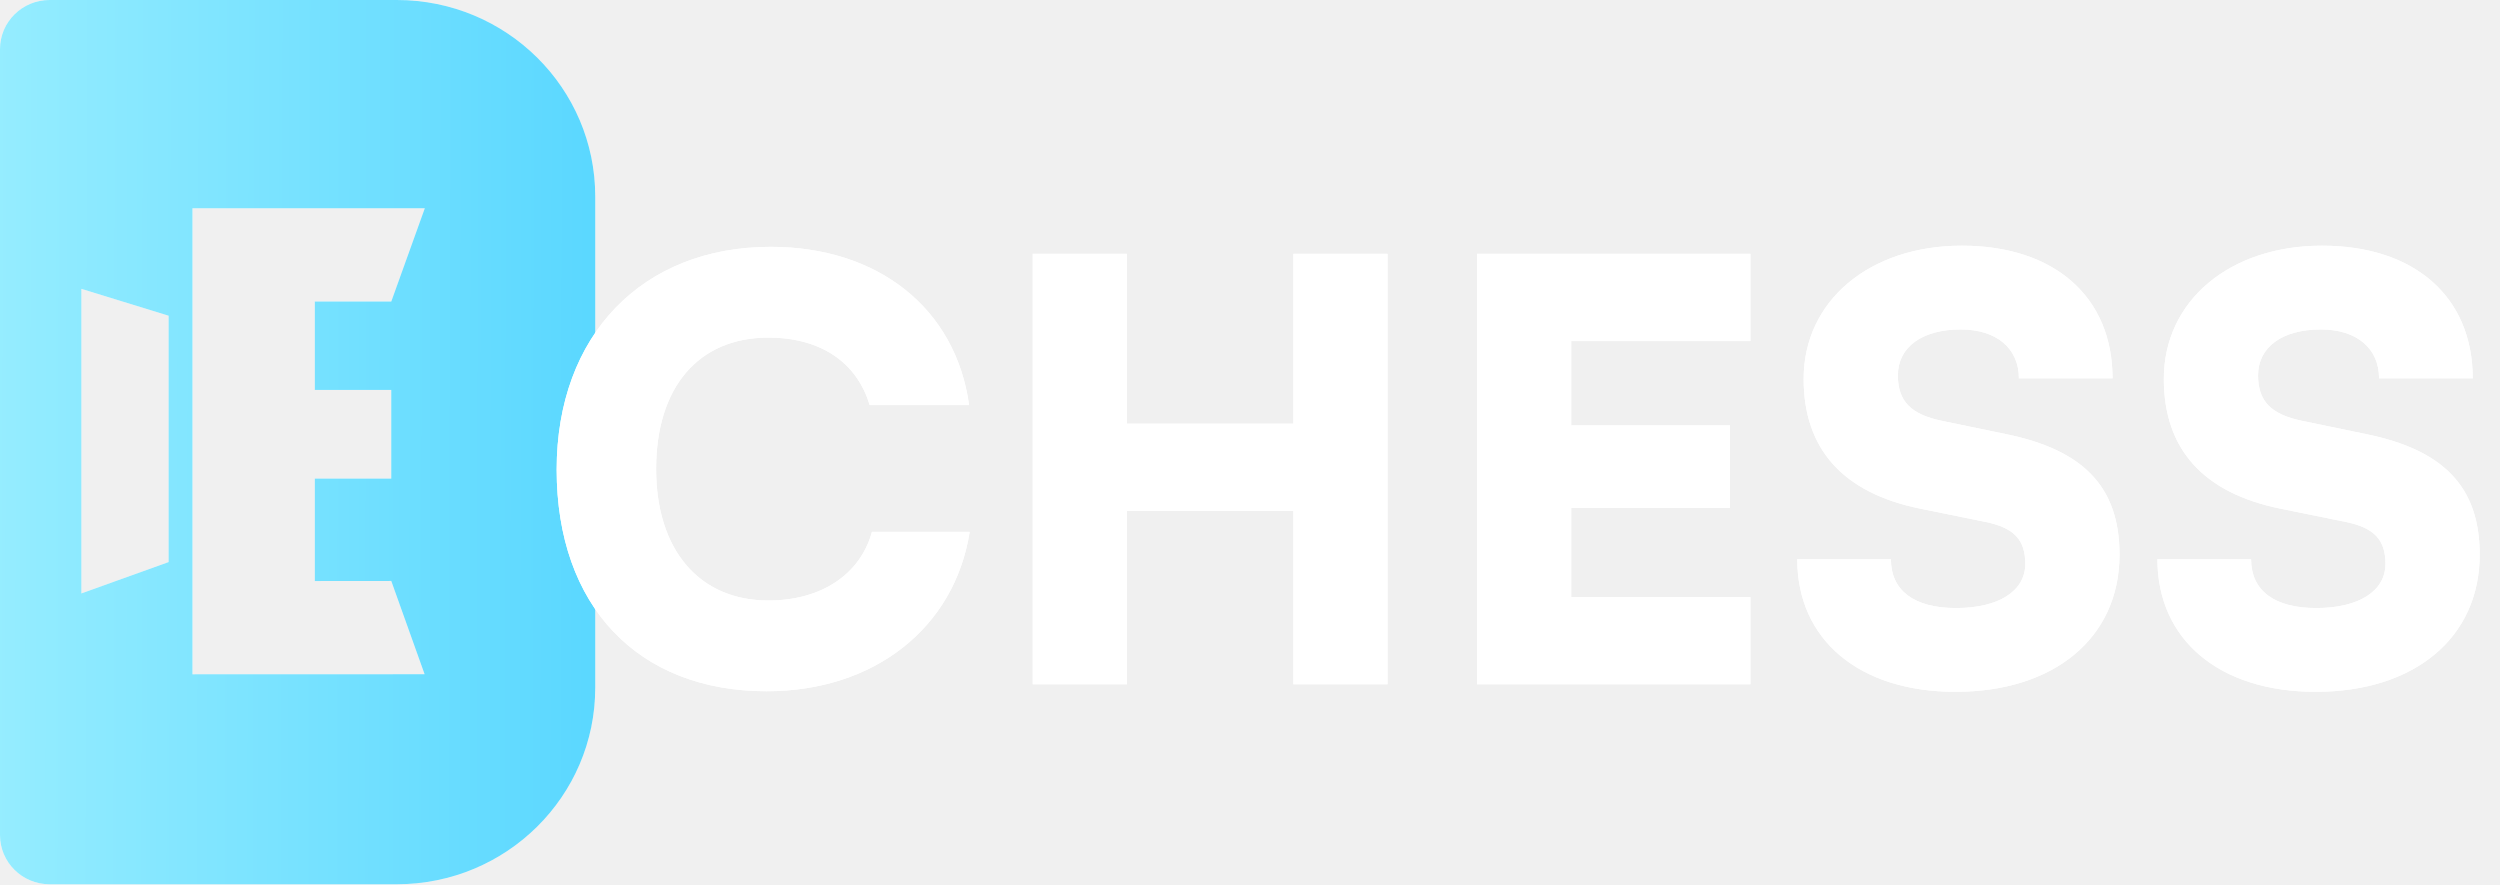
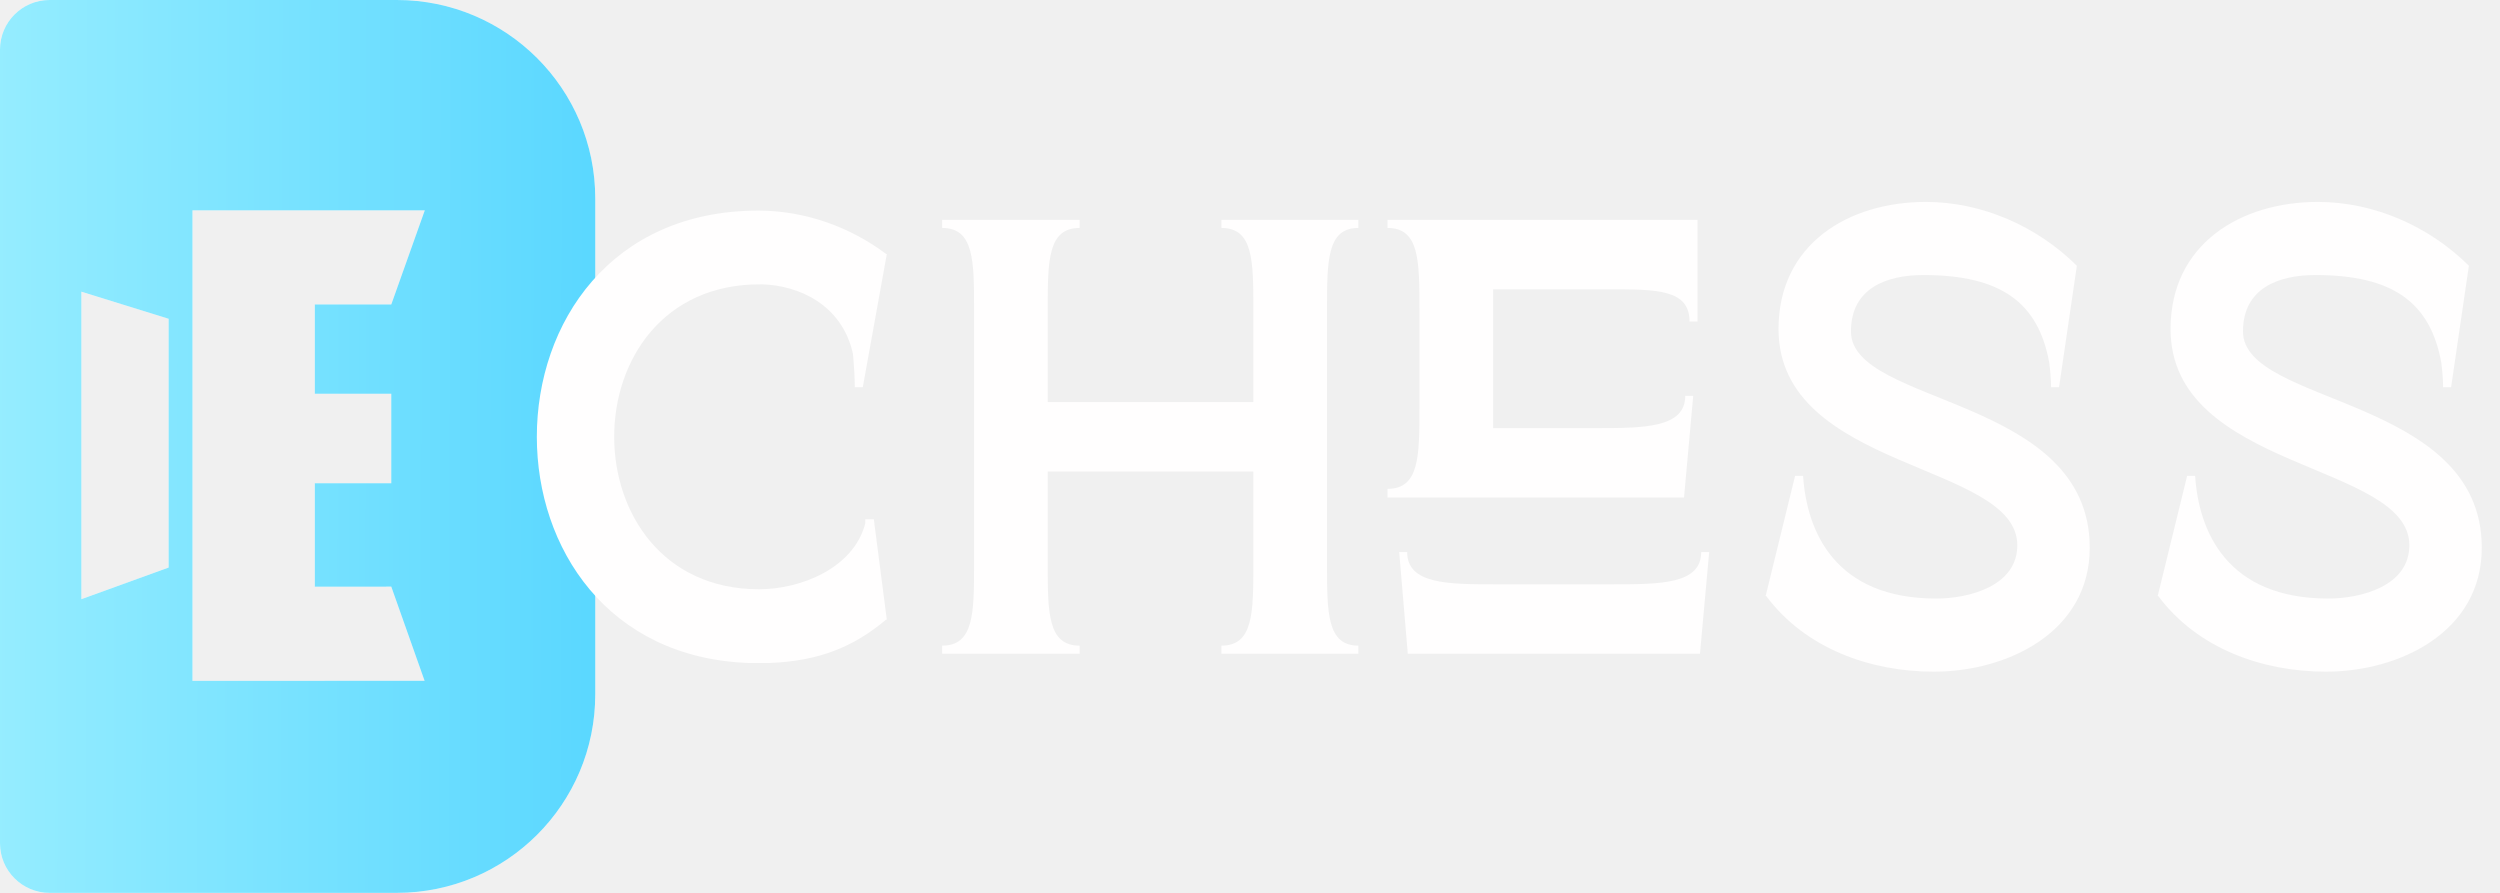
- <svg xmlns="http://www.w3.org/2000/svg" width="622" height="220" viewBox="0 0 622 220" fill="none">
-   <path fill-rule="evenodd" clip-rule="evenodd" d="M0 12.222C0 5.472 5.525 0 12.341 0H98.73C125.994 0 148.095 21.888 148.095 48.889V171.111C148.095 198.112 125.994 220 98.73 220H12.341C5.525 220 0 214.528 0 207.778V12.222ZM47.884 51.822H105.689L97.346 75.025H78.328V97.011H97.346V119.068H78.328V144.563L97.346 144.544L105.641 167.747L47.884 167.766V51.822ZM41.96 139.842V78.553L20.24 71.867L20.24 147.644L41.96 139.842Z" fill="white" />
-   <path fill-rule="evenodd" clip-rule="evenodd" d="M0 12.222C0 5.472 5.525 0 12.341 0H98.73C125.994 0 148.095 21.888 148.095 48.889V171.111C148.095 198.112 125.994 220 98.73 220H12.341C5.525 220 0 214.528 0 207.778V12.222ZM47.884 51.822H105.689L97.346 75.025H78.328V97.011H97.346V119.068H78.328V144.563L97.346 144.544L105.641 167.747L47.884 167.766V51.822ZM41.96 139.842V78.553L20.24 71.867L20.24 147.644L41.96 139.842Z" fill="url(#paint0_linear_1234_2086)" fill-opacity="0.7" />
-   <path d="M538.359 94.267C538.359 74.874 554.714 61.126 577.727 61.126C600.74 61.126 615.214 73.862 615.214 94.122H591.911C591.911 86.597 586.266 81.966 577.437 81.966C567.885 81.966 561.806 86.307 561.806 93.398C561.806 99.911 565.135 103.095 572.661 104.687L588.727 108.015C607.832 111.922 616.95 121.04 616.95 137.972C616.95 158.667 600.74 172.125 576.135 172.125C552.253 172.125 536.766 159.245 536.766 139.13H560.069C560.069 146.944 565.858 151.286 576.28 151.286C586.845 151.286 593.503 147.089 593.503 140.287C593.503 134.354 590.753 131.315 583.661 129.868L567.306 126.539C548.201 122.632 538.359 111.778 538.359 94.267Z" fill="white" />
-   <path d="M538.359 94.267C538.359 74.874 554.714 61.126 577.727 61.126C600.74 61.126 615.214 73.862 615.214 94.122H591.911C591.911 86.597 586.266 81.966 577.437 81.966C567.885 81.966 561.806 86.307 561.806 93.398C561.806 99.911 565.135 103.095 572.661 104.687L588.727 108.015C607.832 111.922 616.95 121.04 616.95 137.972C616.95 158.667 600.74 172.125 576.135 172.125C552.253 172.125 536.766 159.245 536.766 139.13H560.069C560.069 146.944 565.858 151.286 576.28 151.286C586.845 151.286 593.503 147.089 593.503 140.287C593.503 134.354 590.753 131.315 583.661 129.868L567.306 126.539C548.201 122.632 538.359 111.778 538.359 94.267Z" fill="white" />
-   <path d="M448.746 94.267C448.746 74.874 465.102 61.126 488.115 61.126C511.128 61.126 525.601 73.862 525.601 94.122H502.299C502.299 86.597 496.654 81.966 487.825 81.966C478.273 81.966 472.194 86.307 472.194 93.398C472.194 99.911 475.523 103.095 483.049 104.687L499.115 108.015C518.22 111.922 527.338 121.04 527.338 137.972C527.338 158.667 511.128 172.125 486.523 172.125C462.641 172.125 447.154 159.245 447.154 139.13H470.457C470.457 146.944 476.246 151.286 486.667 151.286C497.233 151.286 503.891 147.089 503.891 140.287C503.891 134.354 501.141 131.315 494.049 129.868L477.694 126.539C458.588 122.632 448.746 111.778 448.746 94.267Z" fill="white" />
-   <path d="M448.746 94.267C448.746 74.874 465.102 61.126 488.115 61.126C511.128 61.126 525.601 73.862 525.601 94.122H502.299C502.299 86.597 496.654 81.966 487.825 81.966C478.273 81.966 472.194 86.307 472.194 93.398C472.194 99.911 475.523 103.095 483.049 104.687L499.115 108.015C518.22 111.922 527.338 121.04 527.338 137.972C527.338 158.667 511.128 172.125 486.523 172.125C462.641 172.125 447.154 159.245 447.154 139.13H470.457C470.457 146.944 476.246 151.286 486.667 151.286C497.233 151.286 503.891 147.089 503.891 140.287C503.891 134.354 501.141 131.315 494.049 129.868L477.694 126.539C458.588 122.632 448.746 111.778 448.746 94.267Z" fill="white" />
-   <path d="M435.497 170.244H367.471V63.152H435.497V84.86H390.919V105.844H430.432V126.394H390.919V148.536H435.497V170.244Z" fill="white" />
-   <path d="M435.497 170.244H367.471V63.152H435.497V84.86H390.919V105.844H430.432V126.394H390.919V148.536H435.497V170.244Z" fill="white" />
-   <path d="M280.388 170.244H256.94V63.152H280.388V105.41H321.782V63.152H345.229V170.244H321.782V127.118H280.388V170.244Z" fill="white" />
-   <path d="M280.388 170.244H256.94V63.152H280.388V105.41H321.782V63.152H345.229V170.244H321.782V127.118H280.388V170.244Z" fill="white" />
-   <path d="M190.746 171.981C158.615 171.981 138.496 150.707 138.496 116.843C138.496 83.413 159.772 61.416 191.759 61.416C218.535 61.416 237.785 76.756 241.114 100.779H216.364C213.18 90.07 204.062 83.992 191.18 83.992C173.812 83.992 163.246 96.293 163.246 116.698C163.246 136.814 173.957 149.405 191.18 149.405C204.351 149.405 214.049 142.892 216.943 132.328H241.259C237.496 156.206 217.522 171.981 190.746 171.981Z" fill="white" />
-   <path d="M190.746 171.981C158.615 171.981 138.496 150.707 138.496 116.843C138.496 83.413 159.772 61.416 191.759 61.416C218.535 61.416 237.785 76.756 241.114 100.779H216.364C213.18 90.07 204.062 83.992 191.18 83.992C173.812 83.992 163.246 96.293 163.246 116.698C163.246 136.814 173.957 149.405 191.18 149.405C204.351 149.405 214.049 142.892 216.943 132.328H241.259C237.496 156.206 217.522 171.981 190.746 171.981Z" fill="white" />
+ <svg xmlns="http://www.w3.org/2000/svg" width="112" height="40" viewBox="0 0 112 40" fill="none">
+   <path fill-rule="evenodd" clip-rule="evenodd" d="M0 2.222C0 0.995 0.995 0 2.222 0H17.778C22.687 0 26.667 3.98 26.667 8.889V31.111C26.667 36.02 22.687 40 17.778 40H2.222C0.995 40 0 39.005 0 37.778V2.222ZM8.622 9.422H19.031L17.529 13.641H14.104V17.638H17.529V21.649H14.104V26.284L17.529 26.281L19.022 30.5L8.622 30.503V9.422ZM7.556 25.426V14.282L3.644 13.067L3.644 26.844L7.556 25.426Z" fill="white" />
+   <path fill-rule="evenodd" clip-rule="evenodd" d="M0 2.222C0 0.995 0.995 0 2.222 0H17.778C22.687 0 26.667 3.98 26.667 8.889V31.111C26.667 36.02 22.687 40 17.778 40H2.222C0.995 40 0 39.005 0 37.778V2.222ZM8.622 9.422H19.031L17.529 13.641H14.104V17.638H17.529V21.649H14.104V26.284L17.529 26.281L19.022 30.5L8.622 30.503V9.422ZM7.556 25.426V14.282L3.644 13.067L3.644 26.844L7.556 25.426Z" fill="url(#paint0_linear_3121_1822)" fill-opacity="0.7" />
+   <path d="M110.606 11.906L109.809 17.348H109.451C109.451 17.042 109.424 16.681 109.369 16.237C108.874 13.544 107.196 12.322 103.731 12.322C102.081 12.322 100.486 12.905 100.486 14.849C100.486 18.181 111.184 17.736 111.184 24.539C111.184 28.315 107.499 30.091 104.199 30.091C101.366 30.091 98.451 29.064 96.691 26.704H96.664L97.984 21.318H98.341C98.506 23.817 99.771 26.815 104.309 26.815C105.766 26.815 107.939 26.26 107.939 24.428C107.939 20.707 97.241 21.096 97.241 14.738C97.241 10.934 100.376 9.046 103.841 9.046C106.344 9.046 108.819 10.129 110.606 11.906Z" fill="#FFFEFE" />
+   <path d="M93.043 11.906L92.245 17.348H91.888C91.888 17.042 91.86 16.681 91.805 16.237C91.31 13.544 89.633 12.322 86.168 12.322C84.518 12.322 82.923 12.905 82.923 14.849C82.923 18.181 93.62 17.736 93.62 24.539C93.62 28.315 89.935 30.091 86.635 30.091C83.803 30.091 80.888 29.064 79.128 26.704H79.1L80.42 21.318H80.778C80.943 23.817 82.208 26.815 86.745 26.815C88.203 26.815 90.375 26.26 90.375 24.428C90.375 20.707 79.678 21.096 79.678 14.738C79.678 10.934 82.813 9.046 86.278 9.046C88.78 9.046 91.255 10.129 93.043 11.906Z" fill="#FFFEFE" />
+   <path d="M62.161 9.851H76.049V14.405H75.691C75.691 12.961 74.234 12.961 72.061 12.961H66.891V19.18H71.456C73.629 19.18 75.499 19.18 75.499 17.736H75.856L75.444 22.29H62.161V21.901C63.591 21.901 63.591 20.43 63.591 18.264V13.877C63.591 11.684 63.591 10.212 62.161 10.212V9.851ZM76.571 24.733L76.159 29.286H63.069L62.684 24.733H63.041C63.041 26.177 64.884 26.177 67.001 26.177H72.226C74.371 26.177 76.214 26.177 76.214 24.733H76.571Z" fill="#FFFEFE" />
+   <path d="M48.368 29.286H42.208V28.925C43.638 28.925 43.638 27.454 43.638 25.261V13.877C43.638 11.684 43.638 10.212 42.208 10.212V9.851H48.368V10.212C46.938 10.212 46.938 11.684 46.938 13.877V18.014H56.15V13.877C56.15 11.684 56.15 10.212 54.72 10.212V9.851H60.853V10.212C59.45 10.212 59.45 11.684 59.45 13.877V25.261C59.45 27.454 59.45 28.925 60.853 28.925V29.286H54.72V28.925C56.15 28.925 56.15 27.454 56.15 25.261V21.124H46.938V25.261C46.938 27.454 46.938 28.925 48.368 28.925V29.286Z" fill="#FFFEFE" />
+   <path d="M39.725 11.378V11.406L38.653 17.348H38.295C38.295 16.987 38.267 16.431 38.212 15.848C37.718 13.627 35.765 12.794 34.17 12.739H34.087C29.715 12.711 27.515 16.126 27.515 19.569C27.515 22.984 29.688 26.399 34.005 26.399C35.875 26.399 38.24 25.455 38.763 23.456C38.763 23.4 38.763 23.345 38.763 23.262H39.147L39.725 27.732C39.725 27.759 39.725 27.759 39.725 27.759H39.697C38.24 28.981 36.7 29.619 34.445 29.703C34.142 29.703 33.867 29.703 33.565 29.703C27.212 29.481 24.05 24.539 24.05 19.569C24.05 14.488 27.35 9.435 33.977 9.435C36.04 9.435 38.075 10.157 39.697 11.378H39.725Z" fill="#FFFEFE" />
  <defs>
-     <linearGradient id="paint0_linear_1234_2086" x1="1.96112e-07" y1="55" x2="145.99" y2="55.264" gradientUnits="userSpaceOnUse">
+     <linearGradient id="paint0_linear_3121_1822" x1="3.53127e-08" y1="10" x2="26.288" y2="10.047" gradientUnits="userSpaceOnUse">
      <stop stop-color="#67E4FF" />
      <stop offset="1" stop-color="#14C6FF" />
    </linearGradient>
  </defs>
</svg>
